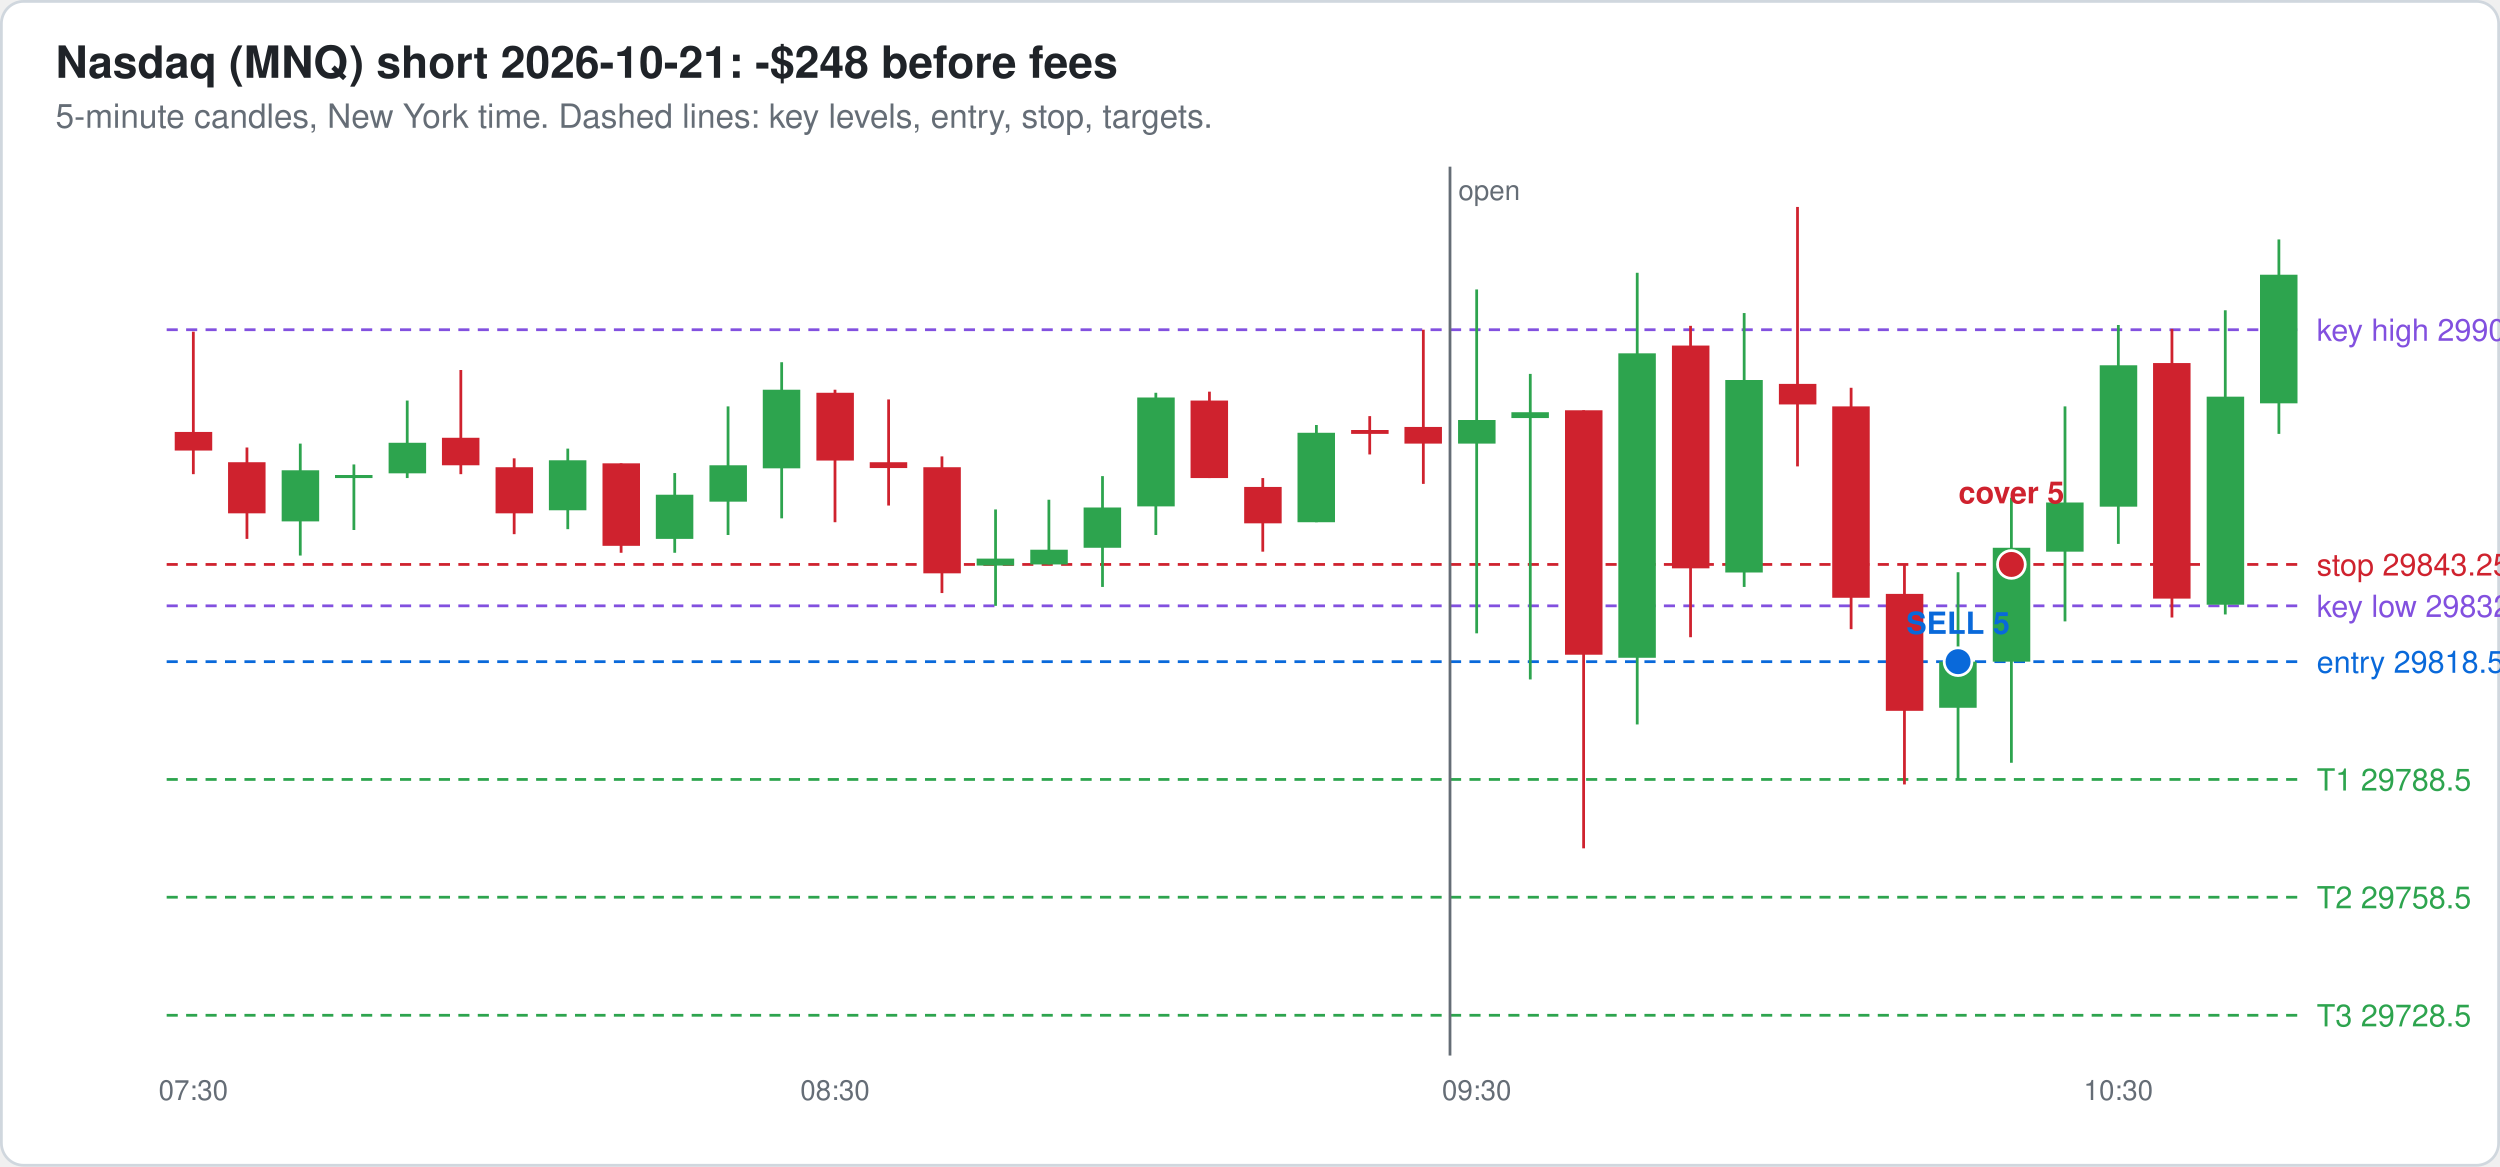
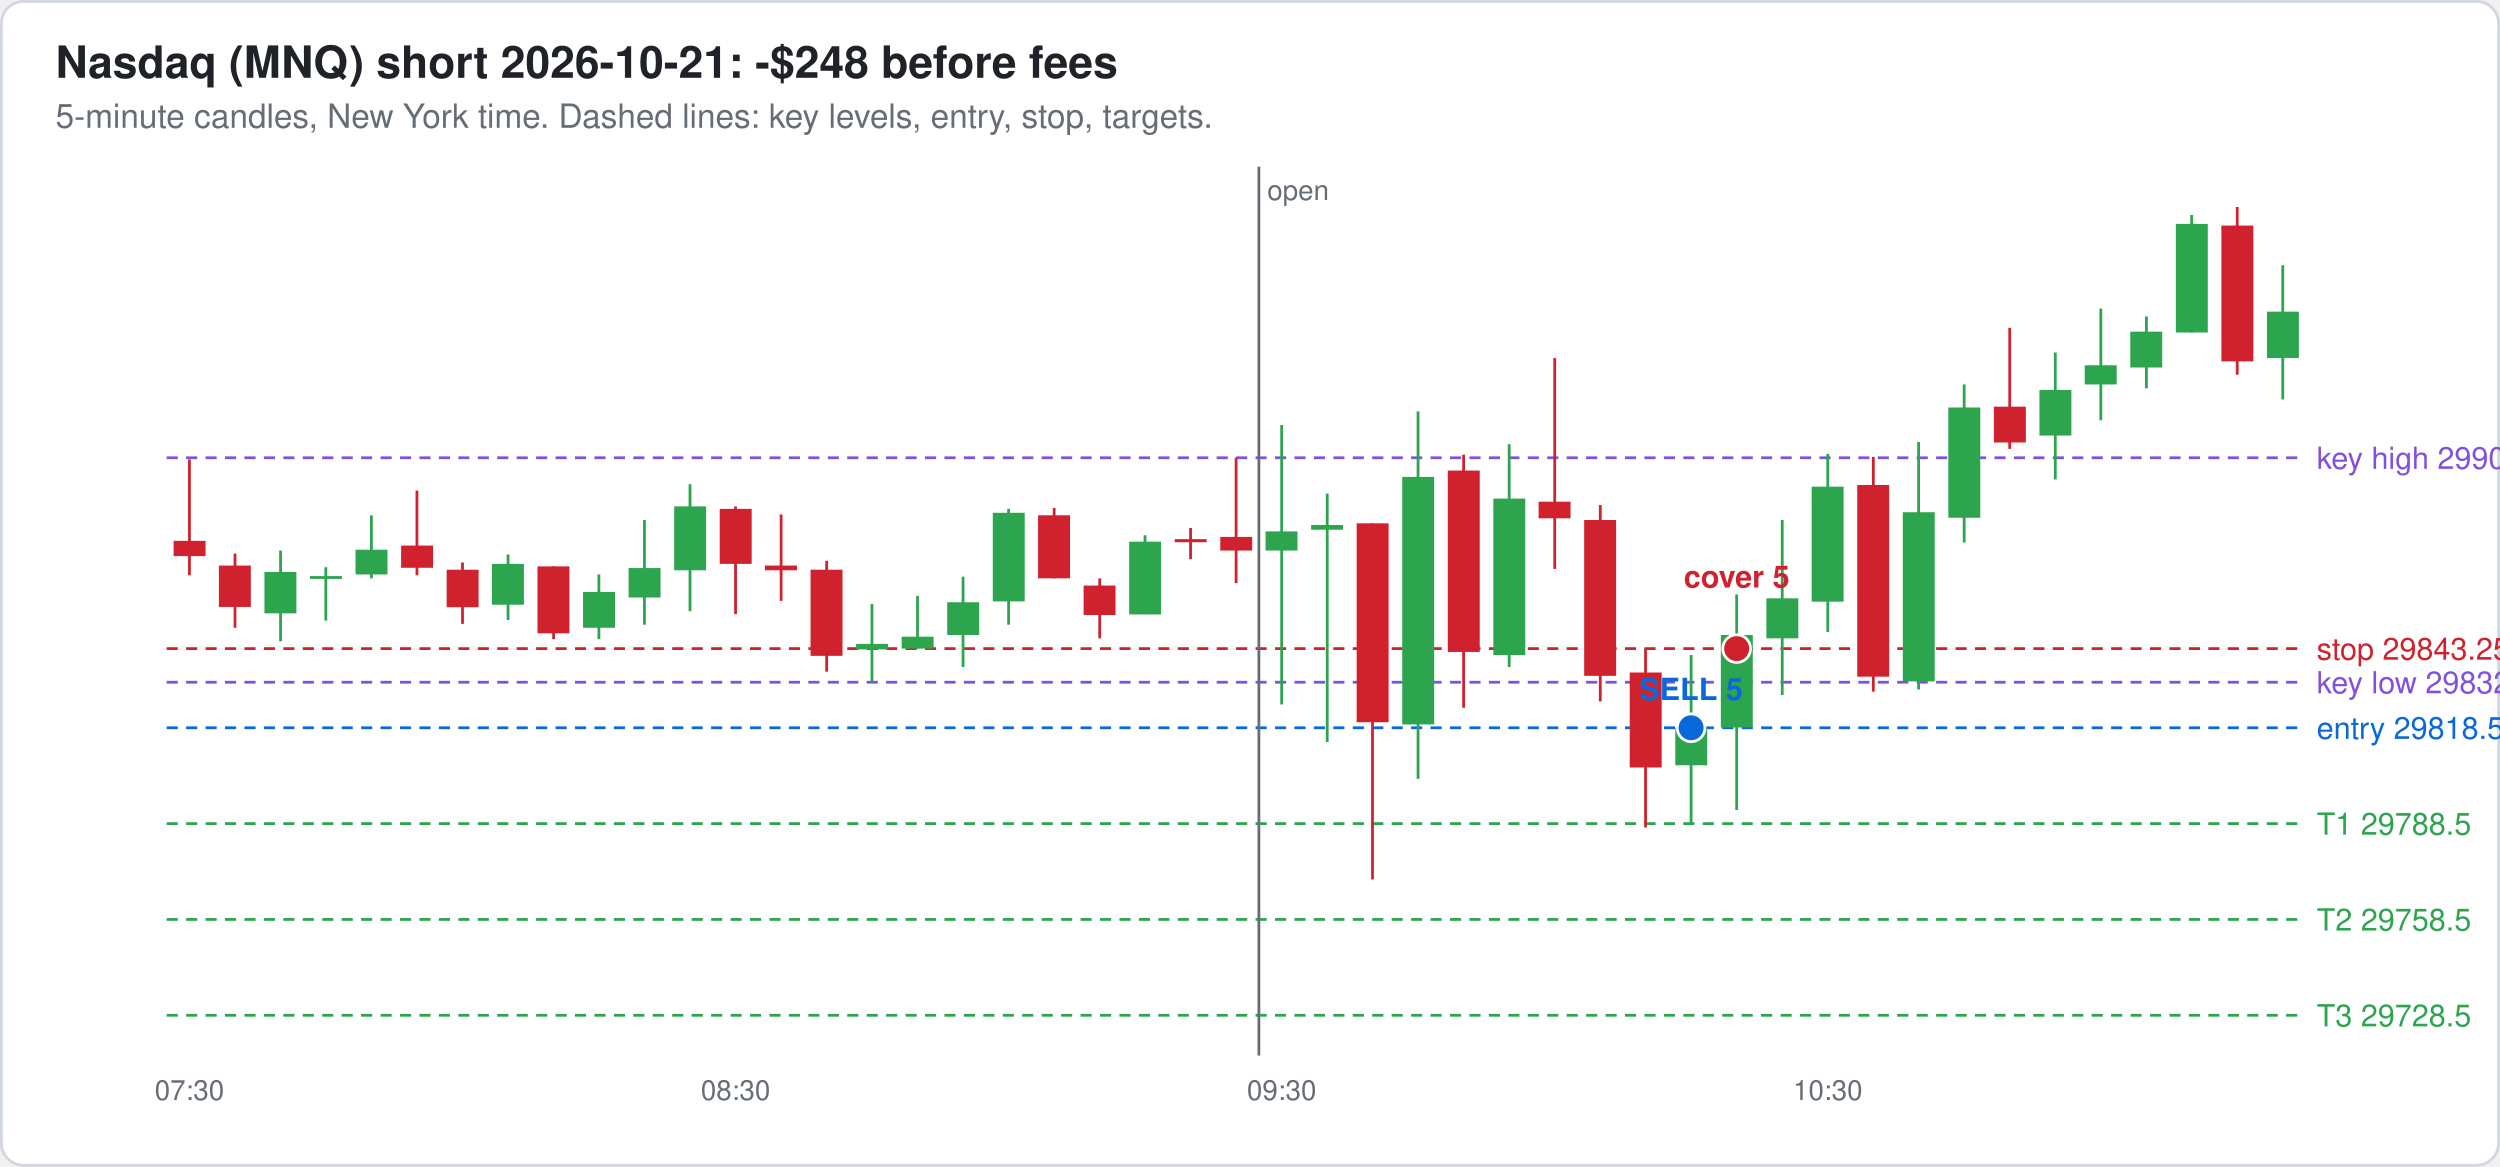
<svg xmlns="http://www.w3.org/2000/svg" width="900" height="420" viewBox="0 0 900 420" font-family="Helvetica, Arial, sans-serif">
  <rect x="0.5" y="0.5" width="899" height="419" rx="8" fill="#ffffff" stroke="#d0d7de" />
  <text x="20" y="28" font-size="16" font-weight="bold" fill="#1f2328">Nasdaq (MNQ) short 2026-10-21: -$248 before fees</text>
  <text x="20" y="46" font-size="12" fill="#656d76">5-minute candles, New York time. Dashed lines: key levels, entry, stop, targets.</text>
-   <line x1="60" x2="830" y1="118.7" y2="118.7" stroke="#8250df" stroke-dasharray="4 3" />
-   <text x="834" y="122.7" font-size="11" fill="#8250df">key high 29903.0</text>
-   <line x1="60" x2="830" y1="218.1" y2="218.1" stroke="#8250df" stroke-dasharray="4 3" />
-   <text x="834" y="222.1" font-size="11" fill="#8250df">key low 29832.75</text>
-   <line x1="60" x2="830" y1="238.2" y2="238.2" stroke="#0969da" stroke-dasharray="4 3" />
-   <text x="834" y="242.2" font-size="11" fill="#0969da">entry 29818.5</text>
-   <line x1="60" x2="830" y1="203.2" y2="203.2" stroke="#cf222e" stroke-dasharray="4 3" />
-   <text x="834" y="207.2" font-size="11" fill="#cf222e">stop 29843.25</text>
-   <line x1="60" x2="830" y1="280.6" y2="280.6" stroke="#2da44e" stroke-dasharray="4 3" />
-   <text x="834" y="284.6" font-size="11" fill="#2da44e">T1 29788.5</text>
-   <line x1="60" x2="830" y1="323.0" y2="323.0" stroke="#2da44e" stroke-dasharray="4 3" />
-   <text x="834" y="327.0" font-size="11" fill="#2da44e">T2 29758.5</text>
+   <line x1="60" x2="830" y1="164.8" y2="164.8" stroke="#8250df" stroke-dasharray="4 3" />
+   <text x="834" y="168.8" font-size="11" fill="#8250df">key high 29903.0</text>
+   <line x1="60" x2="830" y1="245.6" y2="245.6" stroke="#8250df" stroke-dasharray="4 3" />
+   <text x="834" y="249.6" font-size="11" fill="#8250df">key low 29832.75</text>
+   <line x1="60" x2="830" y1="262.0" y2="262.0" stroke="#0969da" stroke-dasharray="4 3" />
+   <text x="834" y="266.0" font-size="11" fill="#0969da">entry 29818.5</text>
+   <line x1="60" x2="830" y1="233.5" y2="233.5" stroke="#cf222e" stroke-dasharray="4 3" />
+   <text x="834" y="237.5" font-size="11" fill="#cf222e">stop 29843.25</text>
+   <line x1="60" x2="830" y1="296.5" y2="296.5" stroke="#2da44e" stroke-dasharray="4 3" />
+   <text x="834" y="300.5" font-size="11" fill="#2da44e">T1 29788.5</text>
+   <line x1="60" x2="830" y1="331.0" y2="331.0" stroke="#2da44e" stroke-dasharray="4 3" />
+   <text x="834" y="335.0" font-size="11" fill="#2da44e">T2 29758.5</text>
  <line x1="60" x2="830" y1="365.5" y2="365.5" stroke="#2da44e" stroke-dasharray="4 3" />
  <text x="834" y="369.5" font-size="11" fill="#2da44e">T3 29728.5</text>
-   <line x1="69.6" x2="69.6" y1="119.4" y2="170.7" stroke="#cf222e" />
-   <rect x="62.9" y="155.5" width="13.5" height="6.7" fill="#cf222e" />
-   <text x="69.6" y="396" font-size="10" text-anchor="middle" fill="#656d76">07:30</text>
-   <line x1="88.9" x2="88.9" y1="161.1" y2="194.0" stroke="#cf222e" />
-   <rect x="82.1" y="166.4" width="13.5" height="18.4" fill="#cf222e" />
-   <line x1="108.1" x2="108.1" y1="159.7" y2="200.0" stroke="#2da44e" />
-   <rect x="101.4" y="169.3" width="13.5" height="18.4" fill="#2da44e" />
-   <line x1="127.4" x2="127.4" y1="167.2" y2="190.8" stroke="#2da44e" />
-   <rect x="120.6" y="171.0" width="13.5" height="1.1" fill="#2da44e" />
-   <line x1="146.6" x2="146.6" y1="144.2" y2="172.1" stroke="#2da44e" />
-   <rect x="139.9" y="159.4" width="13.5" height="11.0" fill="#2da44e" />
-   <line x1="165.9" x2="165.9" y1="133.2" y2="170.7" stroke="#cf222e" />
-   <rect x="159.1" y="157.6" width="13.5" height="9.9" fill="#cf222e" />
-   <line x1="185.1" x2="185.1" y1="165.0" y2="192.3" stroke="#cf222e" />
-   <rect x="178.4" y="168.2" width="13.5" height="16.6" fill="#cf222e" />
-   <line x1="204.4" x2="204.4" y1="161.5" y2="190.5" stroke="#2da44e" />
-   <rect x="197.6" y="165.7" width="13.5" height="18.0" fill="#2da44e" />
-   <line x1="223.6" x2="223.6" y1="166.8" y2="199.0" stroke="#cf222e" />
-   <rect x="216.9" y="166.8" width="13.5" height="29.7" fill="#cf222e" />
-   <line x1="242.9" x2="242.9" y1="170.3" y2="199.0" stroke="#2da44e" />
-   <rect x="236.1" y="178.1" width="13.5" height="15.9" fill="#2da44e" />
-   <line x1="262.1" x2="262.1" y1="146.3" y2="192.6" stroke="#2da44e" />
-   <rect x="255.4" y="167.5" width="13.5" height="13.1" fill="#2da44e" />
-   <line x1="281.4" x2="281.4" y1="130.4" y2="186.6" stroke="#2da44e" />
-   <rect x="274.6" y="140.3" width="13.5" height="28.3" fill="#2da44e" />
-   <line x1="300.6" x2="300.6" y1="140.3" y2="188.0" stroke="#cf222e" />
-   <rect x="293.9" y="141.4" width="13.5" height="24.4" fill="#cf222e" />
-   <text x="300.6" y="396" font-size="10" text-anchor="middle" fill="#656d76">08:30</text>
-   <line x1="319.9" x2="319.9" y1="143.8" y2="182.0" stroke="#cf222e" />
-   <rect x="313.1" y="166.4" width="13.5" height="2.1" fill="#cf222e" />
-   <line x1="339.1" x2="339.1" y1="164.3" y2="213.5" stroke="#cf222e" />
-   <rect x="332.4" y="168.2" width="13.5" height="38.2" fill="#cf222e" />
-   <line x1="358.4" x2="358.4" y1="183.4" y2="218.1" stroke="#2da44e" />
-   <rect x="351.6" y="201.1" width="13.5" height="2.5" fill="#2da44e" />
-   <line x1="377.6" x2="377.6" y1="179.9" y2="203.2" stroke="#2da44e" />
-   <rect x="370.9" y="197.9" width="13.5" height="5.3" fill="#2da44e" />
-   <line x1="396.9" x2="396.9" y1="171.4" y2="211.3" stroke="#2da44e" />
-   <rect x="390.1" y="182.7" width="13.5" height="14.5" fill="#2da44e" />
-   <line x1="416.1" x2="416.1" y1="141.4" y2="192.6" stroke="#2da44e" />
-   <rect x="409.4" y="143.1" width="13.5" height="39.2" fill="#2da44e" />
-   <line x1="435.4" x2="435.4" y1="141.0" y2="172.1" stroke="#cf222e" />
-   <rect x="428.6" y="144.2" width="13.5" height="27.9" fill="#cf222e" />
-   <line x1="454.6" x2="454.6" y1="172.1" y2="198.6" stroke="#cf222e" />
-   <rect x="447.9" y="175.3" width="13.5" height="13.1" fill="#cf222e" />
-   <line x1="473.9" x2="473.9" y1="153.0" y2="188.0" stroke="#2da44e" />
-   <rect x="467.1" y="155.8" width="13.5" height="32.2" fill="#2da44e" />
-   <line x1="493.1" x2="493.1" y1="149.8" y2="163.6" stroke="#cf222e" />
-   <rect x="486.4" y="154.8" width="13.5" height="1.4" fill="#cf222e" />
-   <line x1="512.4" x2="512.4" y1="118.7" y2="174.2" stroke="#cf222e" />
-   <rect x="505.6" y="153.7" width="13.5" height="6.0" fill="#cf222e" />
-   <line x1="531.6" x2="531.6" y1="104.2" y2="228.0" stroke="#2da44e" />
-   <rect x="524.9" y="151.2" width="13.5" height="8.5" fill="#2da44e" />
-   <text x="531.6" y="396" font-size="10" text-anchor="middle" fill="#656d76">09:30</text>
-   <line x1="550.9" x2="550.9" y1="134.6" y2="244.6" stroke="#2da44e" />
-   <rect x="544.1" y="148.4" width="13.5" height="2.1" fill="#2da44e" />
-   <line x1="570.1" x2="570.1" y1="147.7" y2="305.4" stroke="#cf222e" />
-   <rect x="563.4" y="147.7" width="13.5" height="88.0" fill="#cf222e" />
-   <line x1="589.4" x2="589.4" y1="98.2" y2="260.8" stroke="#2da44e" />
-   <rect x="582.6" y="127.2" width="13.5" height="109.6" fill="#2da44e" />
-   <line x1="608.6" x2="608.6" y1="117.3" y2="229.4" stroke="#cf222e" />
-   <rect x="601.9" y="124.4" width="13.5" height="80.2" fill="#cf222e" />
-   <line x1="627.9" x2="627.9" y1="112.7" y2="211.3" stroke="#2da44e" />
-   <rect x="621.1" y="136.8" width="13.5" height="69.3" fill="#2da44e" />
-   <line x1="647.1" x2="647.1" y1="74.5" y2="167.9" stroke="#cf222e" />
-   <rect x="640.4" y="138.2" width="13.5" height="7.4" fill="#cf222e" />
-   <line x1="666.4" x2="666.4" y1="139.6" y2="226.5" stroke="#cf222e" />
-   <rect x="659.6" y="146.3" width="13.5" height="68.9" fill="#cf222e" />
-   <line x1="685.6" x2="685.6" y1="203.2" y2="282.4" stroke="#cf222e" />
-   <rect x="678.9" y="213.8" width="13.5" height="42.1" fill="#cf222e" />
-   <line x1="704.9" x2="704.9" y1="206.0" y2="280.6" stroke="#2da44e" />
-   <rect x="698.1" y="238.2" width="13.5" height="16.6" fill="#2da44e" />
-   <line x1="724.1" x2="724.1" y1="179.2" y2="274.6" stroke="#2da44e" />
-   <rect x="717.4" y="197.2" width="13.5" height="41.0" fill="#2da44e" />
-   <line x1="743.4" x2="743.4" y1="146.3" y2="223.7" stroke="#2da44e" />
-   <rect x="736.6" y="180.9" width="13.5" height="17.7" fill="#2da44e" />
-   <line x1="762.6" x2="762.6" y1="117.0" y2="195.8" stroke="#2da44e" />
-   <rect x="755.9" y="131.5" width="13.5" height="50.9" fill="#2da44e" />
-   <text x="762.6" y="396" font-size="10" text-anchor="middle" fill="#656d76">10:30</text>
-   <line x1="781.9" x2="781.9" y1="118.4" y2="222.3" stroke="#cf222e" />
-   <rect x="775.1" y="130.7" width="13.5" height="84.8" fill="#cf222e" />
-   <line x1="801.1" x2="801.1" y1="111.7" y2="221.2" stroke="#2da44e" />
-   <rect x="794.4" y="142.8" width="13.5" height="74.9" fill="#2da44e" />
-   <line x1="820.4" x2="820.4" y1="86.2" y2="156.2" stroke="#2da44e" />
-   <rect x="813.6" y="98.9" width="13.5" height="46.3" fill="#2da44e" />
-   <line x1="522.0" x2="522.0" y1="60" y2="380" stroke="#656d76" />
-   <text x="525.0" y="72" font-size="10" fill="#656d76">open</text>
-   <circle cx="704.9" cy="238.2" r="5" fill="#0969da" stroke="#fff" />
-   <text x="704.9" y="228.2" font-size="11" font-weight="bold" text-anchor="middle" fill="#0969da">SELL 5</text>
-   <circle cx="724.1" cy="203.2" r="5" fill="#cf222e" stroke="#fff" />
-   <text x="724.1" y="181.2" font-size="11" font-weight="bold" text-anchor="middle" fill="#cf222e">cover 5</text>
+   <line x1="68.2" x2="68.2" y1="165.4" y2="207.1" stroke="#cf222e" />
+   <rect x="62.5" y="194.7" width="11.5" height="5.5" fill="#cf222e" />
+   <text x="68.2" y="396" font-size="10" text-anchor="middle" fill="#656d76">07:30</text>
+   <line x1="84.6" x2="84.6" y1="199.3" y2="226.0" stroke="#cf222e" />
+   <rect x="78.8" y="203.6" width="11.5" height="14.9" fill="#cf222e" />
+   <line x1="101.0" x2="101.0" y1="198.2" y2="230.9" stroke="#2da44e" />
+   <rect x="95.2" y="205.9" width="11.5" height="14.9" fill="#2da44e" />
+   <line x1="117.3" x2="117.3" y1="204.2" y2="223.4" stroke="#2da44e" />
+   <rect x="111.6" y="207.4" width="11.5" height="1.0" fill="#2da44e" />
+   <line x1="133.7" x2="133.7" y1="185.5" y2="208.2" stroke="#2da44e" />
+   <rect x="128.0" y="197.9" width="11.5" height="8.9" fill="#2da44e" />
+   <line x1="150.1" x2="150.1" y1="176.6" y2="207.1" stroke="#cf222e" />
+   <rect x="144.4" y="196.4" width="11.5" height="8.0" fill="#cf222e" />
+   <line x1="166.5" x2="166.5" y1="202.5" y2="224.6" stroke="#cf222e" />
+   <rect x="160.8" y="205.1" width="11.5" height="13.5" fill="#cf222e" />
+   <line x1="182.9" x2="182.9" y1="199.6" y2="223.2" stroke="#2da44e" />
+   <rect x="177.1" y="203.0" width="11.5" height="14.7" fill="#2da44e" />
+   <line x1="199.3" x2="199.3" y1="203.9" y2="230.1" stroke="#cf222e" />
+   <rect x="193.5" y="203.9" width="11.5" height="24.1" fill="#cf222e" />
+   <line x1="215.6" x2="215.6" y1="206.8" y2="230.1" stroke="#2da44e" />
+   <rect x="209.9" y="213.1" width="11.5" height="12.9" fill="#2da44e" />
+   <line x1="232.0" x2="232.0" y1="187.2" y2="224.9" stroke="#2da44e" />
+   <rect x="226.3" y="204.5" width="11.5" height="10.6" fill="#2da44e" />
+   <line x1="248.4" x2="248.4" y1="174.3" y2="220.0" stroke="#2da44e" />
+   <rect x="242.7" y="182.3" width="11.5" height="23.0" fill="#2da44e" />
+   <line x1="264.8" x2="264.8" y1="182.3" y2="221.1" stroke="#cf222e" />
+   <rect x="259.1" y="183.2" width="11.5" height="19.8" fill="#cf222e" />
+   <text x="264.8" y="396" font-size="10" text-anchor="middle" fill="#656d76">08:30</text>
+   <line x1="281.2" x2="281.2" y1="185.2" y2="216.3" stroke="#cf222e" />
+   <rect x="275.4" y="203.6" width="11.5" height="1.7" fill="#cf222e" />
+   <line x1="297.6" x2="297.6" y1="201.9" y2="241.8" stroke="#cf222e" />
+   <rect x="291.8" y="205.1" width="11.5" height="31.0" fill="#cf222e" />
+   <line x1="313.9" x2="313.9" y1="217.4" y2="245.6" stroke="#2da44e" />
+   <rect x="308.2" y="231.8" width="11.5" height="2.0" fill="#2da44e" />
+   <line x1="330.3" x2="330.3" y1="214.5" y2="233.5" stroke="#2da44e" />
+   <rect x="324.6" y="229.2" width="11.5" height="4.3" fill="#2da44e" />
+   <line x1="346.7" x2="346.7" y1="207.6" y2="240.1" stroke="#2da44e" />
+   <rect x="341.0" y="216.8" width="11.5" height="11.8" fill="#2da44e" />
+   <line x1="363.1" x2="363.1" y1="183.2" y2="224.9" stroke="#2da44e" />
+   <rect x="357.4" y="184.6" width="11.5" height="31.9" fill="#2da44e" />
+   <line x1="379.5" x2="379.5" y1="182.9" y2="208.2" stroke="#cf222e" />
+   <rect x="373.7" y="185.5" width="11.5" height="22.7" fill="#cf222e" />
+   <line x1="395.9" x2="395.9" y1="208.2" y2="229.8" stroke="#cf222e" />
+   <rect x="390.1" y="210.8" width="11.5" height="10.6" fill="#cf222e" />
+   <line x1="412.2" x2="412.2" y1="192.7" y2="221.1" stroke="#2da44e" />
+   <rect x="406.5" y="195.0" width="11.5" height="26.2" fill="#2da44e" />
+   <line x1="428.6" x2="428.6" y1="190.1" y2="201.3" stroke="#cf222e" />
+   <rect x="422.9" y="194.1" width="11.5" height="1.1" fill="#cf222e" />
+   <line x1="445.0" x2="445.0" y1="164.8" y2="209.9" stroke="#cf222e" />
+   <rect x="439.3" y="193.3" width="11.5" height="4.9" fill="#cf222e" />
+   <line x1="461.4" x2="461.4" y1="153.0" y2="253.6" stroke="#2da44e" />
+   <rect x="455.6" y="191.3" width="11.5" height="6.9" fill="#2da44e" />
+   <text x="461.4" y="396" font-size="10" text-anchor="middle" fill="#656d76">09:30</text>
+   <line x1="477.8" x2="477.8" y1="177.7" y2="267.1" stroke="#2da44e" />
+   <rect x="472.0" y="189.0" width="11.5" height="1.7" fill="#2da44e" />
+   <line x1="494.1" x2="494.1" y1="188.4" y2="316.6" stroke="#cf222e" />
+   <rect x="488.4" y="188.4" width="11.5" height="71.6" fill="#cf222e" />
+   <line x1="510.5" x2="510.5" y1="148.1" y2="280.4" stroke="#2da44e" />
+   <rect x="504.8" y="171.7" width="11.5" height="89.1" fill="#2da44e" />
+   <line x1="526.9" x2="526.9" y1="163.7" y2="254.8" stroke="#cf222e" />
+   <rect x="521.2" y="169.4" width="11.5" height="65.3" fill="#cf222e" />
+   <line x1="543.3" x2="543.3" y1="159.9" y2="240.1" stroke="#2da44e" />
+   <rect x="537.6" y="179.5" width="11.5" height="56.3" fill="#2da44e" />
+   <line x1="559.7" x2="559.7" y1="128.9" y2="204.8" stroke="#cf222e" />
+   <rect x="553.9" y="180.6" width="11.5" height="6.0" fill="#cf222e" />
+   <line x1="576.1" x2="576.1" y1="181.8" y2="252.5" stroke="#cf222e" />
+   <rect x="570.3" y="187.2" width="11.5" height="56.1" fill="#cf222e" />
+   <line x1="592.4" x2="592.4" y1="233.5" y2="297.9" stroke="#cf222e" />
+   <rect x="586.7" y="242.1" width="11.5" height="34.2" fill="#cf222e" />
+   <line x1="608.8" x2="608.8" y1="235.8" y2="296.5" stroke="#2da44e" />
+   <rect x="603.1" y="262.0" width="11.5" height="13.5" fill="#2da44e" />
+   <line x1="625.2" x2="625.2" y1="214.0" y2="291.6" stroke="#2da44e" />
+   <rect x="619.5" y="228.6" width="11.5" height="33.3" fill="#2da44e" />
+   <line x1="641.6" x2="641.6" y1="187.2" y2="250.2" stroke="#2da44e" />
+   <rect x="635.9" y="215.4" width="11.5" height="14.4" fill="#2da44e" />
+   <line x1="658.0" x2="658.0" y1="163.4" y2="227.5" stroke="#2da44e" />
+   <rect x="652.2" y="175.2" width="11.5" height="41.4" fill="#2da44e" />
+   <text x="658.0" y="396" font-size="10" text-anchor="middle" fill="#656d76">10:30</text>
+   <line x1="674.4" x2="674.4" y1="164.5" y2="249.0" stroke="#cf222e" />
+   <rect x="668.6" y="174.6" width="11.5" height="69.0" fill="#cf222e" />
+   <line x1="690.7" x2="690.7" y1="159.1" y2="248.2" stroke="#2da44e" />
+   <rect x="685.0" y="184.4" width="11.5" height="60.9" fill="#2da44e" />
+   <line x1="707.1" x2="707.1" y1="138.4" y2="195.3" stroke="#2da44e" />
+   <rect x="701.4" y="146.7" width="11.5" height="39.7" fill="#2da44e" />
+   <line x1="723.5" x2="723.5" y1="118.0" y2="161.6" stroke="#cf222e" />
+   <rect x="717.8" y="146.4" width="11.5" height="12.9" fill="#cf222e" />
+   <line x1="739.9" x2="739.9" y1="126.9" y2="172.6" stroke="#2da44e" />
+   <rect x="734.2" y="140.4" width="11.5" height="16.4" fill="#2da44e" />
+   <line x1="756.3" x2="756.3" y1="111.1" y2="151.3" stroke="#2da44e" />
+   <rect x="750.5" y="131.5" width="11.5" height="6.9" fill="#2da44e" />
+   <line x1="772.7" x2="772.7" y1="113.9" y2="139.8" stroke="#2da44e" />
+   <rect x="766.9" y="119.4" width="11.5" height="12.9" fill="#2da44e" />
+   <line x1="789.0" x2="789.0" y1="77.4" y2="119.7" stroke="#2da44e" />
+   <rect x="783.3" y="80.6" width="11.5" height="39.1" fill="#2da44e" />
+   <line x1="805.4" x2="805.4" y1="74.5" y2="134.9" stroke="#cf222e" />
+   <rect x="799.7" y="81.2" width="11.5" height="48.9" fill="#cf222e" />
+   <line x1="821.8" x2="821.8" y1="95.5" y2="143.8" stroke="#2da44e" />
+   <rect x="816.1" y="112.2" width="11.5" height="16.7" fill="#2da44e" />
+   <line x1="453.2" x2="453.2" y1="60" y2="380" stroke="#656d76" />
+   <text x="456.2" y="72" font-size="10" fill="#656d76">open</text>
+   <circle cx="608.8" cy="262.0" r="5" fill="#0969da" stroke="#fff" />
+   <text x="608.8" y="252.0" font-size="11" font-weight="bold" text-anchor="middle" fill="#0969da">SELL 5</text>
+   <circle cx="625.2" cy="233.5" r="5" fill="#cf222e" stroke="#fff" />
+   <text x="625.2" y="211.5" font-size="11" font-weight="bold" text-anchor="middle" fill="#cf222e">cover 5</text>
</svg>
